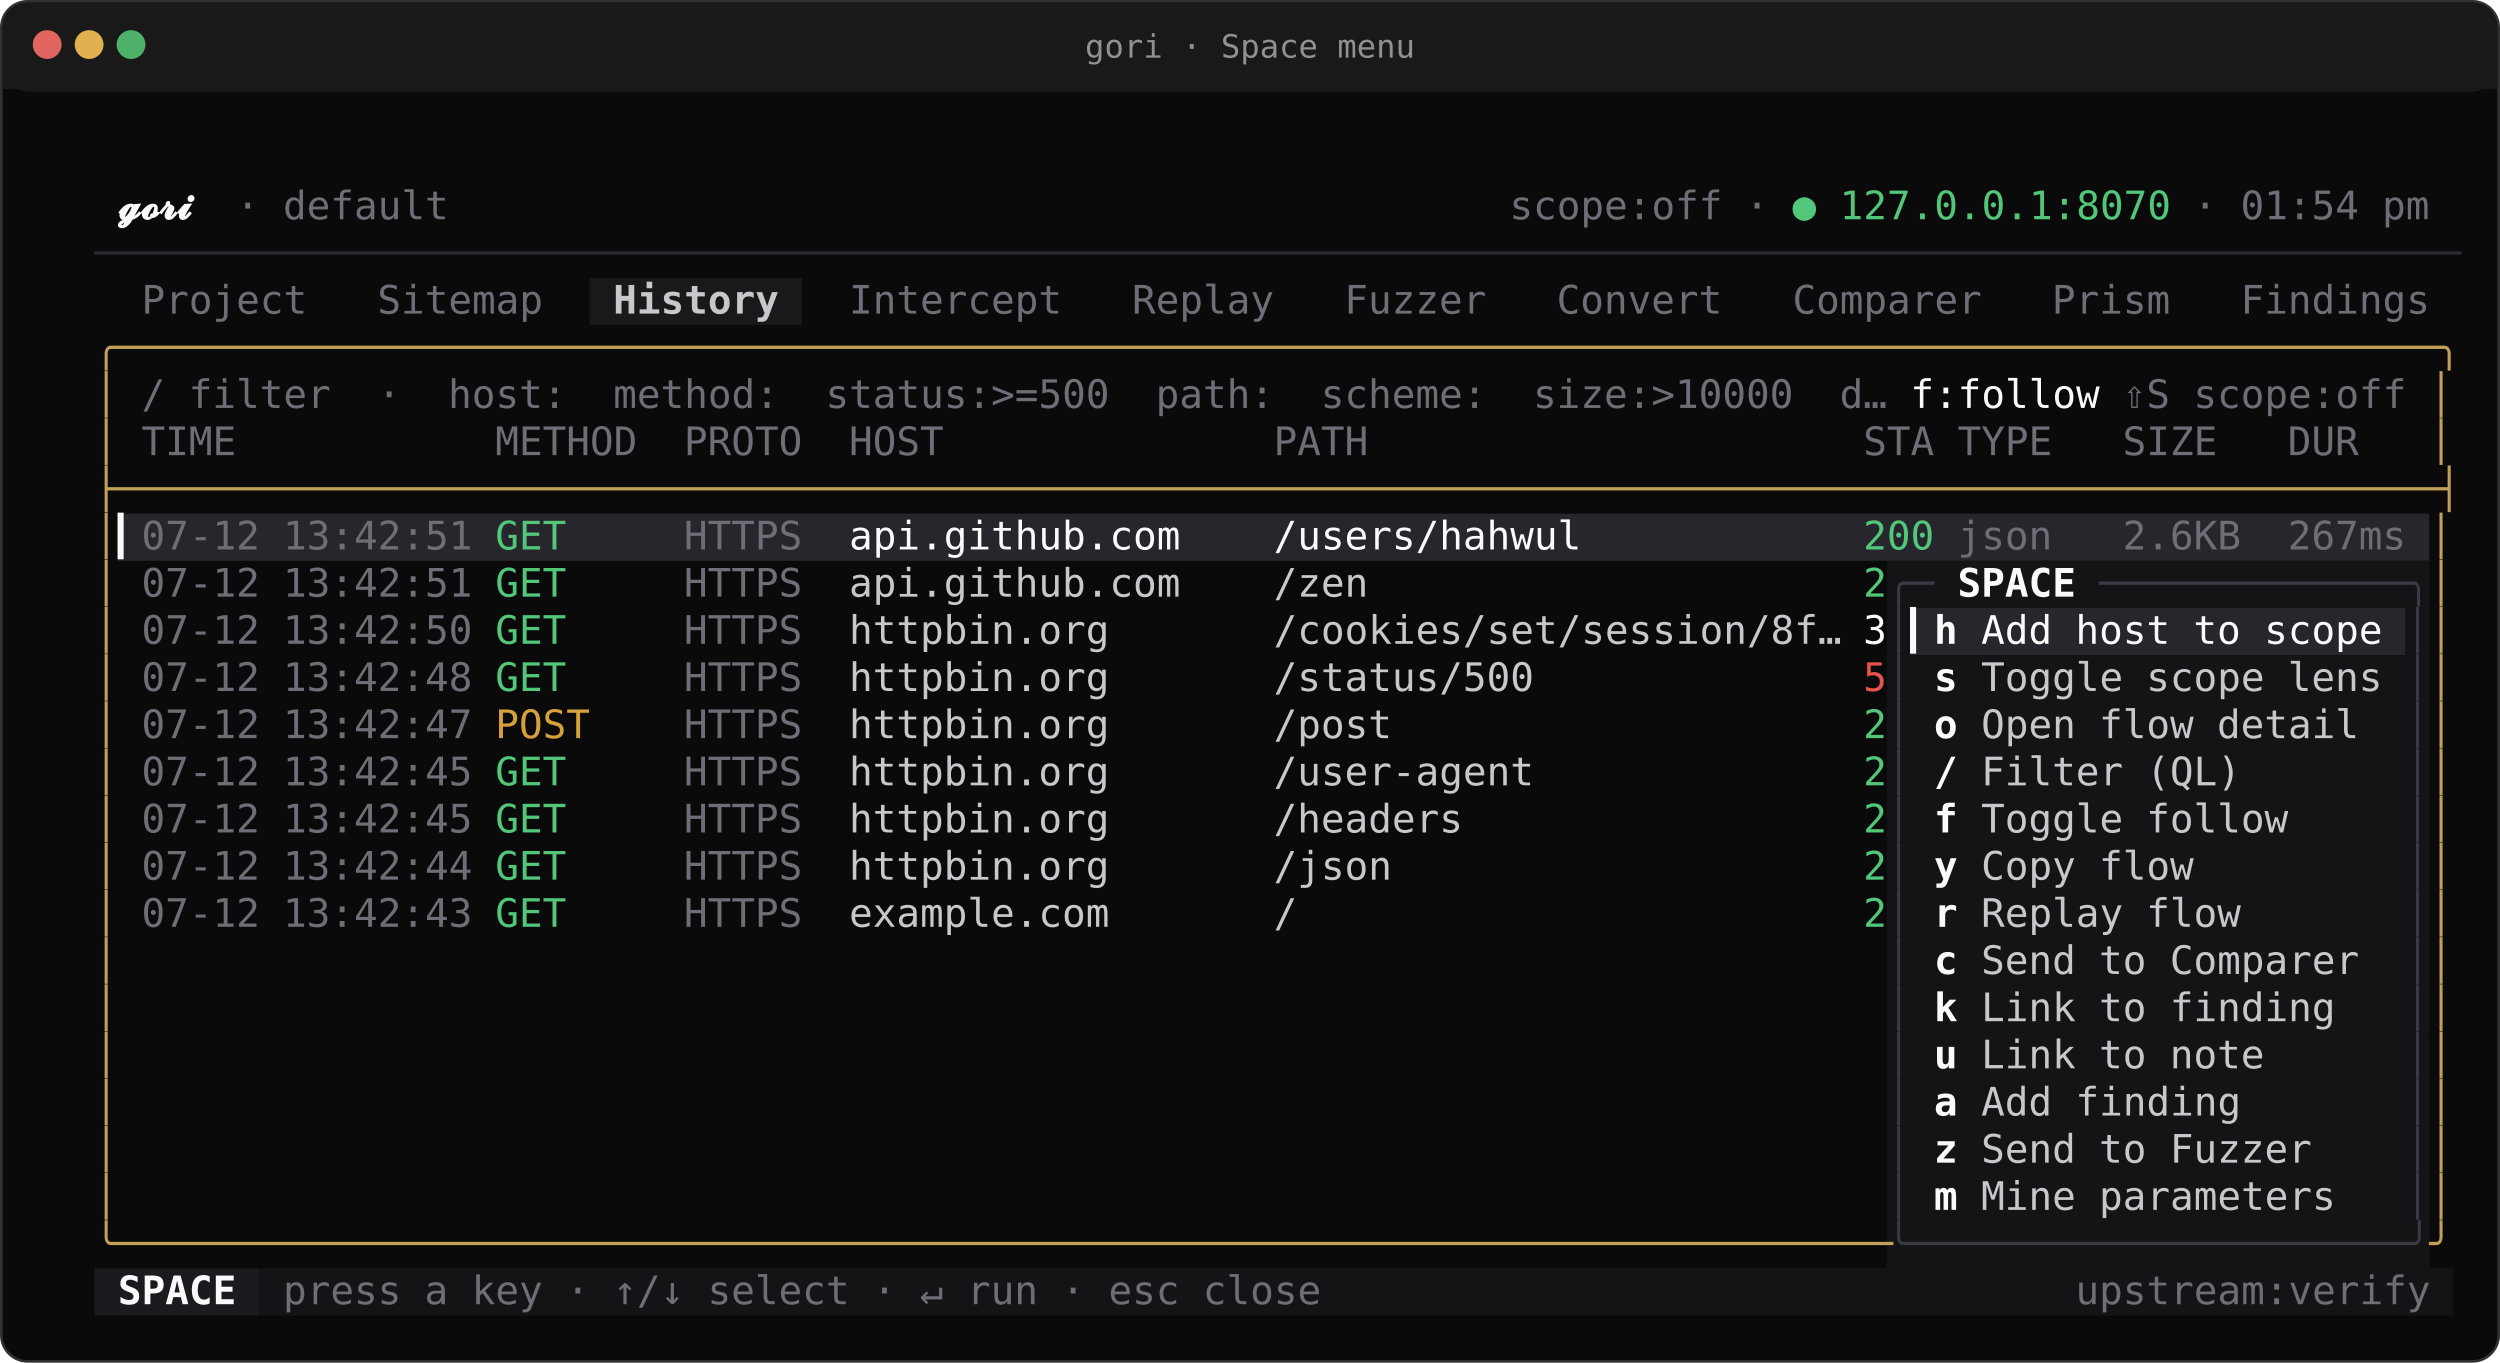
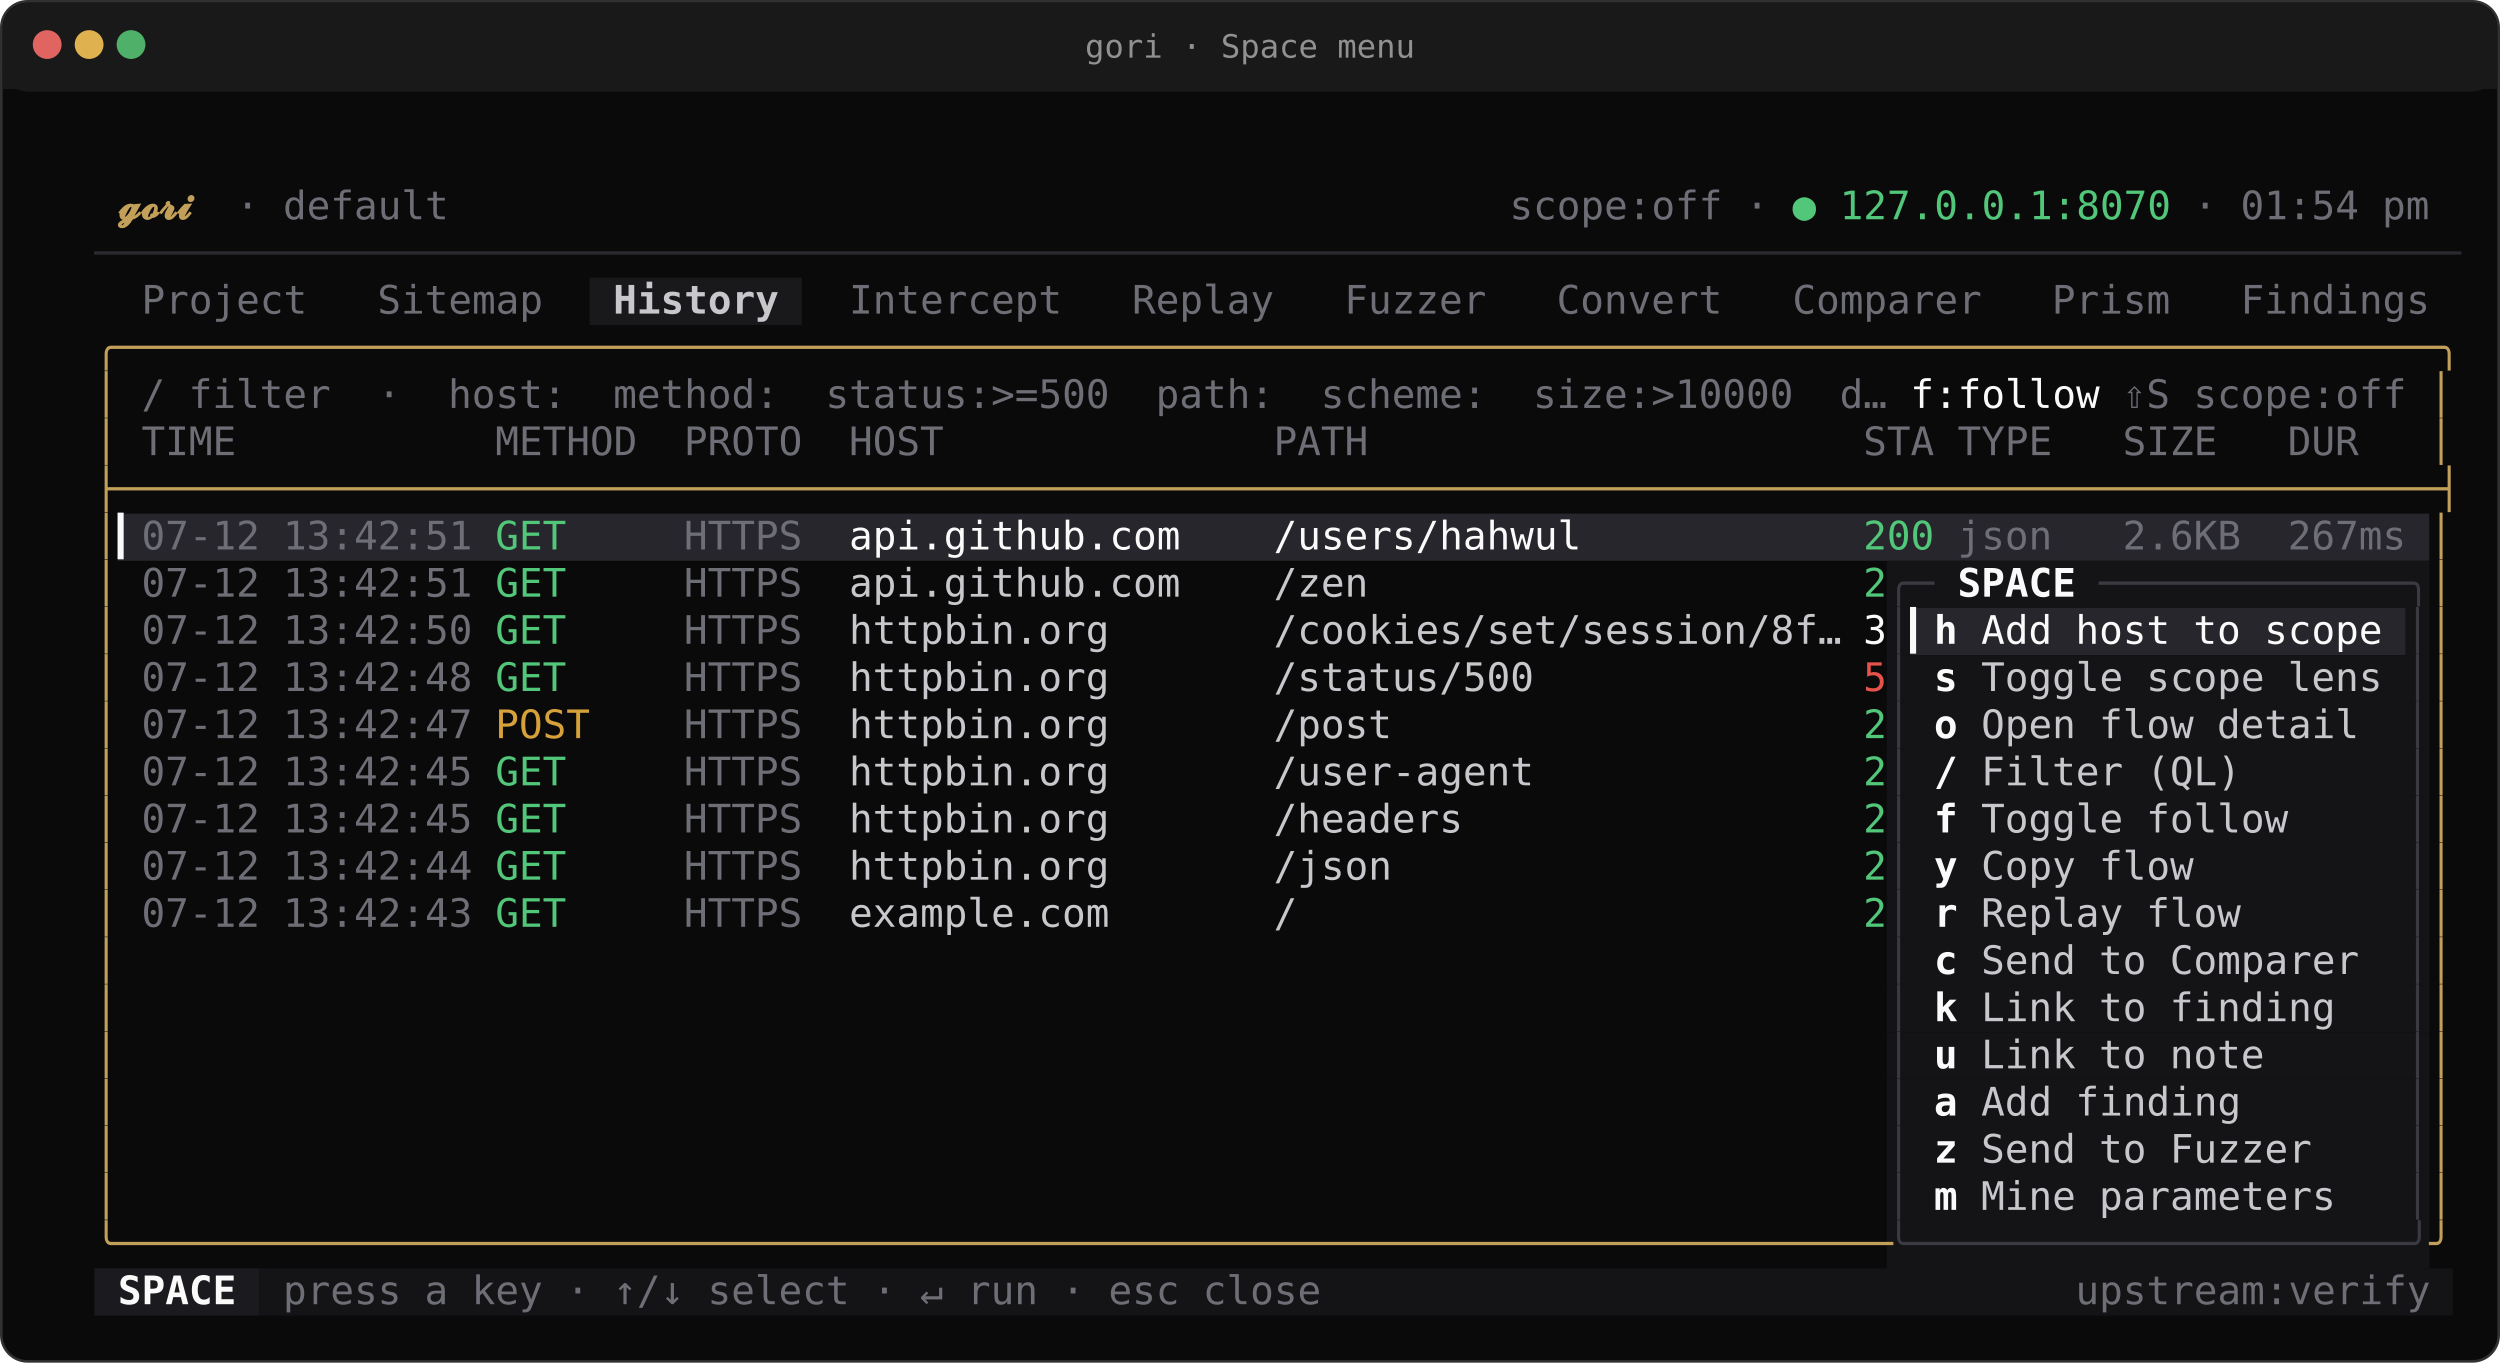
<svg xmlns="http://www.w3.org/2000/svg" width="954" height="520" viewBox="0 0 954.0 520.0" font-family="ui-monospace,'SF Mono','JetBrains Mono',Menlo,Consolas,monospace" font-size="15.0px" role="img" aria-label="gori · Space menu">
  <rect x="0.5" y="0.5" width="953.0" height="519.0" rx="10" ry="10" fill="#0a0a0b" stroke="#313132" stroke-width="1" />
  <rect x="1" y="1" width="952.0" height="34.0" rx="10" ry="10" fill="#19191a" />
  <rect x="1" y="24.0" width="952.0" height="10" fill="#19191a" />
  <circle cx="18.0" cy="17.0" r="5.5" fill="#e0645f" />
  <circle cx="34.0" cy="17.0" r="5.5" fill="#e0b24f" />
  <circle cx="50.0" cy="17.0" r="5.5" fill="#4fb06a" />
  <text x="477.0" y="22.0" text-anchor="middle" fill="#919191" font-size="12.3px">gori · Space menu</text>
  <rect x="225.00" y="106.00" width="81.00" height="18.00" fill="#19191c" />
  <rect x="45.00" y="196.00" width="882.00" height="18.00" fill="#26262c" />
  <rect x="720.00" y="214.00" width="207.00" height="18.00" fill="#141417" />
  <rect x="720.00" y="232.00" width="9.00" height="18.00" fill="#141417" />
  <rect x="729.00" y="232.00" width="189.00" height="18.00" fill="#26262c" />
  <rect x="918.00" y="232.00" width="9.00" height="18.00" fill="#141417" />
  <rect x="720.00" y="250.00" width="207.00" height="18.00" fill="#141417" />
  <rect x="720.00" y="268.00" width="207.00" height="18.00" fill="#141417" />
  <rect x="720.00" y="286.00" width="207.00" height="18.00" fill="#141417" />
  <rect x="720.00" y="304.00" width="207.00" height="18.00" fill="#141417" />
  <rect x="720.00" y="322.00" width="207.00" height="18.00" fill="#141417" />
  <rect x="720.00" y="340.00" width="207.00" height="18.00" fill="#141417" />
  <rect x="720.00" y="358.00" width="207.00" height="18.00" fill="#141417" />
  <rect x="720.00" y="376.00" width="207.00" height="18.00" fill="#141417" />
  <rect x="720.00" y="394.00" width="207.00" height="18.00" fill="#141417" />
  <rect x="720.00" y="412.00" width="207.00" height="18.00" fill="#141417" />
  <rect x="720.00" y="430.00" width="207.00" height="18.00" fill="#141417" />
  <rect x="720.00" y="448.00" width="207.00" height="18.00" fill="#141417" />
  <rect x="720.00" y="466.00" width="207.00" height="18.00" fill="#141417" />
  <rect x="36.00" y="484.00" width="63.00" height="18.00" fill="#1b1b1f" />
  <rect x="99.00" y="484.00" width="837.00" height="18.00" fill="#141417" />
-   <text x="45.00" y="83.68" textLength="36.00" lengthAdjust="spacingAndGlyphs" fill="#fafafa" font-weight="700" xml:space="preserve">𝓰𝓸𝓻𝓲</text>
+   <text x="45.00" y="83.68" textLength="36.00" lengthAdjust="spacingAndGlyphs" fill="#c2a05a" font-weight="700" xml:space="preserve">𝓰𝓸𝓻𝓲</text>
  <text x="90.00" y="83.68" textLength="9.00" lengthAdjust="spacingAndGlyphs" fill="#6e6e76" xml:space="preserve">·</text>
  <text x="108.00" y="83.68" textLength="63.00" lengthAdjust="spacingAndGlyphs" fill="#6e6e76" xml:space="preserve">default</text>
  <text x="576.00" y="83.68" textLength="81.00" lengthAdjust="spacingAndGlyphs" fill="#6e6e76" xml:space="preserve">scope:off</text>
  <text x="666.00" y="83.68" textLength="9.00" lengthAdjust="spacingAndGlyphs" fill="#6e6e76" xml:space="preserve">·</text>
  <text x="684.00" y="83.68" textLength="9.00" lengthAdjust="spacingAndGlyphs" fill="#52c77a" xml:space="preserve">●</text>
  <text x="702.00" y="83.68" textLength="126.00" lengthAdjust="spacingAndGlyphs" fill="#52c77a" xml:space="preserve">127.0.0.1:8070</text>
  <text x="837.00" y="83.68" textLength="9.00" lengthAdjust="spacingAndGlyphs" fill="#6e6e76" xml:space="preserve">·</text>
  <text x="855.00" y="83.68" textLength="45.00" lengthAdjust="spacingAndGlyphs" fill="#6e6e76" xml:space="preserve">01:54</text>
  <text x="909.00" y="83.68" textLength="18.00" lengthAdjust="spacingAndGlyphs" fill="#6e6e76" xml:space="preserve">pm</text>
  <text x="36.00" y="101.68" textLength="900.00" lengthAdjust="spacingAndGlyphs" fill="#2a2a30" xml:space="preserve">────────────────────────────────────────────────────────────────────────────────────────────────────</text>
  <text x="54.00" y="119.68" textLength="63.00" lengthAdjust="spacingAndGlyphs" fill="#6e6e76" xml:space="preserve">Project</text>
  <text x="144.00" y="119.68" textLength="63.00" lengthAdjust="spacingAndGlyphs" fill="#6e6e76" xml:space="preserve">Sitemap</text>
  <text x="234.00" y="119.68" textLength="63.00" lengthAdjust="spacingAndGlyphs" fill="#c8c8cc" font-weight="700" xml:space="preserve">History</text>
  <text x="324.00" y="119.68" textLength="81.00" lengthAdjust="spacingAndGlyphs" fill="#6e6e76" xml:space="preserve">Intercept</text>
  <text x="432.00" y="119.68" textLength="54.00" lengthAdjust="spacingAndGlyphs" fill="#6e6e76" xml:space="preserve">Replay</text>
  <text x="513.00" y="119.68" textLength="54.00" lengthAdjust="spacingAndGlyphs" fill="#6e6e76" xml:space="preserve">Fuzzer</text>
  <text x="594.00" y="119.68" textLength="63.00" lengthAdjust="spacingAndGlyphs" fill="#6e6e76" xml:space="preserve">Convert</text>
  <text x="684.00" y="119.68" textLength="72.00" lengthAdjust="spacingAndGlyphs" fill="#6e6e76" xml:space="preserve">Comparer</text>
  <text x="783.00" y="119.68" textLength="45.00" lengthAdjust="spacingAndGlyphs" fill="#6e6e76" xml:space="preserve">Prism</text>
  <text x="855.00" y="119.68" textLength="72.00" lengthAdjust="spacingAndGlyphs" fill="#6e6e76" xml:space="preserve">Findings</text>
  <text x="36.00" y="137.68" textLength="900.00" lengthAdjust="spacingAndGlyphs" fill="#c2a05a" xml:space="preserve">╭──────────────────────────────────────────────────────────────────────────────────────────────────╮</text>
  <text x="36.00" y="155.68" textLength="9.00" lengthAdjust="spacingAndGlyphs" fill="#c2a05a" xml:space="preserve">│</text>
  <text x="54.00" y="155.68" textLength="9.00" lengthAdjust="spacingAndGlyphs" fill="#6e6e76" xml:space="preserve">/</text>
  <text x="72.00" y="155.68" textLength="54.00" lengthAdjust="spacingAndGlyphs" fill="#6e6e76" xml:space="preserve">filter</text>
  <text x="144.00" y="155.68" textLength="9.00" lengthAdjust="spacingAndGlyphs" fill="#6e6e76" xml:space="preserve">·</text>
  <text x="171.00" y="155.68" textLength="45.00" lengthAdjust="spacingAndGlyphs" fill="#6e6e76" xml:space="preserve">host:</text>
  <text x="234.00" y="155.68" textLength="63.00" lengthAdjust="spacingAndGlyphs" fill="#6e6e76" xml:space="preserve">method:</text>
  <text x="315.00" y="155.68" textLength="108.00" lengthAdjust="spacingAndGlyphs" fill="#6e6e76" xml:space="preserve">status:&gt;=500</text>
  <text x="441.00" y="155.68" textLength="45.00" lengthAdjust="spacingAndGlyphs" fill="#6e6e76" xml:space="preserve">path:</text>
  <text x="504.00" y="155.68" textLength="63.00" lengthAdjust="spacingAndGlyphs" fill="#6e6e76" xml:space="preserve">scheme:</text>
  <text x="585.00" y="155.68" textLength="99.00" lengthAdjust="spacingAndGlyphs" fill="#6e6e76" xml:space="preserve">size:&gt;10000</text>
  <text x="702.00" y="155.68" textLength="18.00" lengthAdjust="spacingAndGlyphs" fill="#6e6e76" xml:space="preserve">d…</text>
  <text x="729.00" y="155.68" textLength="72.00" lengthAdjust="spacingAndGlyphs" fill="#fafafa" xml:space="preserve">f:follow</text>
  <text x="810.00" y="155.68" textLength="18.00" lengthAdjust="spacingAndGlyphs" fill="#6e6e76" xml:space="preserve">⇧S</text>
  <text x="837.00" y="155.68" textLength="81.00" lengthAdjust="spacingAndGlyphs" fill="#6e6e76" xml:space="preserve">scope:off</text>
  <text x="927.00" y="155.68" textLength="9.00" lengthAdjust="spacingAndGlyphs" fill="#c2a05a" xml:space="preserve">│</text>
  <text x="36.00" y="173.68" textLength="9.00" lengthAdjust="spacingAndGlyphs" fill="#c2a05a" xml:space="preserve">│</text>
  <text x="54.00" y="173.68" textLength="36.00" lengthAdjust="spacingAndGlyphs" fill="#6e6e76" xml:space="preserve">TIME</text>
  <text x="189.00" y="173.68" textLength="54.00" lengthAdjust="spacingAndGlyphs" fill="#6e6e76" xml:space="preserve">METHOD</text>
  <text x="261.00" y="173.68" textLength="45.00" lengthAdjust="spacingAndGlyphs" fill="#6e6e76" xml:space="preserve">PROTO</text>
  <text x="324.00" y="173.68" textLength="36.00" lengthAdjust="spacingAndGlyphs" fill="#6e6e76" xml:space="preserve">HOST</text>
  <text x="486.00" y="173.68" textLength="36.00" lengthAdjust="spacingAndGlyphs" fill="#6e6e76" xml:space="preserve">PATH</text>
  <text x="711.00" y="173.68" textLength="27.00" lengthAdjust="spacingAndGlyphs" fill="#6e6e76" xml:space="preserve">STA</text>
  <text x="747.00" y="173.68" textLength="36.00" lengthAdjust="spacingAndGlyphs" fill="#6e6e76" xml:space="preserve">TYPE</text>
  <text x="810.00" y="173.68" textLength="36.00" lengthAdjust="spacingAndGlyphs" fill="#6e6e76" xml:space="preserve">SIZE</text>
  <text x="873.00" y="173.68" textLength="27.00" lengthAdjust="spacingAndGlyphs" fill="#6e6e76" xml:space="preserve">DUR</text>
  <text x="927.00" y="173.68" textLength="9.00" lengthAdjust="spacingAndGlyphs" fill="#c2a05a" xml:space="preserve">│</text>
  <text x="36.00" y="191.68" textLength="900.00" lengthAdjust="spacingAndGlyphs" fill="#c2a05a" xml:space="preserve">├──────────────────────────────────────────────────────────────────────────────────────────────────┤</text>
  <text x="36.00" y="209.68" textLength="9.00" lengthAdjust="spacingAndGlyphs" fill="#c2a05a" xml:space="preserve">│</text>
  <text x="45.00" y="209.68" textLength="9.00" lengthAdjust="spacingAndGlyphs" fill="#fafafa" xml:space="preserve">▎</text>
  <text x="54.00" y="209.68" textLength="45.00" lengthAdjust="spacingAndGlyphs" fill="#6e6e76" xml:space="preserve">07-12</text>
  <text x="108.00" y="209.68" textLength="72.00" lengthAdjust="spacingAndGlyphs" fill="#6e6e76" xml:space="preserve">13:42:51</text>
  <text x="189.00" y="209.68" textLength="27.00" lengthAdjust="spacingAndGlyphs" fill="#52c77a" xml:space="preserve">GET</text>
  <text x="261.00" y="209.68" textLength="45.00" lengthAdjust="spacingAndGlyphs" fill="#6e6e76" xml:space="preserve">HTTPS</text>
  <text x="324.00" y="209.68" textLength="126.00" lengthAdjust="spacingAndGlyphs" fill="#fafafa" xml:space="preserve">api.github.com</text>
  <text x="486.00" y="209.68" textLength="117.00" lengthAdjust="spacingAndGlyphs" fill="#fafafa" xml:space="preserve">/users/hahwul</text>
  <text x="711.00" y="209.68" textLength="27.00" lengthAdjust="spacingAndGlyphs" fill="#52c77a" xml:space="preserve">200</text>
  <text x="747.00" y="209.68" textLength="36.00" lengthAdjust="spacingAndGlyphs" fill="#6e6e76" xml:space="preserve">json</text>
  <text x="810.00" y="209.68" textLength="45.00" lengthAdjust="spacingAndGlyphs" fill="#6e6e76" xml:space="preserve">2.6KB</text>
  <text x="873.00" y="209.68" textLength="45.00" lengthAdjust="spacingAndGlyphs" fill="#6e6e76" xml:space="preserve">267ms</text>
  <text x="927.00" y="209.68" textLength="9.00" lengthAdjust="spacingAndGlyphs" fill="#c2a05a" xml:space="preserve">│</text>
  <text x="36.00" y="227.68" textLength="9.00" lengthAdjust="spacingAndGlyphs" fill="#c2a05a" xml:space="preserve">│</text>
  <text x="54.00" y="227.68" textLength="45.00" lengthAdjust="spacingAndGlyphs" fill="#6e6e76" xml:space="preserve">07-12</text>
  <text x="108.00" y="227.68" textLength="72.00" lengthAdjust="spacingAndGlyphs" fill="#6e6e76" xml:space="preserve">13:42:51</text>
  <text x="189.00" y="227.68" textLength="27.00" lengthAdjust="spacingAndGlyphs" fill="#52c77a" xml:space="preserve">GET</text>
  <text x="261.00" y="227.68" textLength="45.00" lengthAdjust="spacingAndGlyphs" fill="#6e6e76" xml:space="preserve">HTTPS</text>
  <text x="324.00" y="227.68" textLength="126.00" lengthAdjust="spacingAndGlyphs" fill="#c8c8cc" xml:space="preserve">api.github.com</text>
  <text x="486.00" y="227.68" textLength="36.00" lengthAdjust="spacingAndGlyphs" fill="#c8c8cc" xml:space="preserve">/zen</text>
  <text x="711.00" y="227.68" textLength="9.00" lengthAdjust="spacingAndGlyphs" fill="#52c77a" xml:space="preserve">2</text>
  <text x="720.00" y="227.68" textLength="18.00" lengthAdjust="spacingAndGlyphs" fill="#3a3a42" xml:space="preserve">╭─</text>
  <text x="747.00" y="227.68" textLength="45.00" lengthAdjust="spacingAndGlyphs" fill="#fafafa" font-weight="700" xml:space="preserve">SPACE</text>
  <text x="801.00" y="227.68" textLength="126.00" lengthAdjust="spacingAndGlyphs" fill="#3a3a42" xml:space="preserve">─────────────╮</text>
  <text x="927.00" y="227.68" textLength="9.00" lengthAdjust="spacingAndGlyphs" fill="#c2a05a" xml:space="preserve">│</text>
  <text x="36.00" y="245.68" textLength="9.00" lengthAdjust="spacingAndGlyphs" fill="#c2a05a" xml:space="preserve">│</text>
  <text x="54.00" y="245.68" textLength="45.00" lengthAdjust="spacingAndGlyphs" fill="#6e6e76" xml:space="preserve">07-12</text>
  <text x="108.00" y="245.68" textLength="72.00" lengthAdjust="spacingAndGlyphs" fill="#6e6e76" xml:space="preserve">13:42:50</text>
  <text x="189.00" y="245.68" textLength="27.00" lengthAdjust="spacingAndGlyphs" fill="#52c77a" xml:space="preserve">GET</text>
  <text x="261.00" y="245.68" textLength="45.00" lengthAdjust="spacingAndGlyphs" fill="#6e6e76" xml:space="preserve">HTTPS</text>
  <text x="324.00" y="245.68" textLength="99.00" lengthAdjust="spacingAndGlyphs" fill="#c8c8cc" xml:space="preserve">httpbin.org</text>
  <text x="486.00" y="245.68" textLength="216.00" lengthAdjust="spacingAndGlyphs" fill="#c8c8cc" xml:space="preserve">/cookies/set/session/8f…</text>
  <text x="711.00" y="245.68" textLength="9.00" lengthAdjust="spacingAndGlyphs" fill="#fafafa" xml:space="preserve">3</text>
  <text x="720.00" y="245.68" textLength="9.00" lengthAdjust="spacingAndGlyphs" fill="#3a3a42" xml:space="preserve">│</text>
  <text x="729.00" y="245.68" textLength="9.00" lengthAdjust="spacingAndGlyphs" fill="#fafafa" xml:space="preserve">▎</text>
  <text x="738.00" y="245.68" textLength="9.00" lengthAdjust="spacingAndGlyphs" fill="#fafafa" font-weight="700" xml:space="preserve">h</text>
  <text x="756.00" y="245.68" textLength="27.00" lengthAdjust="spacingAndGlyphs" fill="#fafafa" xml:space="preserve">Add</text>
  <text x="792.00" y="245.68" textLength="36.00" lengthAdjust="spacingAndGlyphs" fill="#fafafa" xml:space="preserve">host</text>
  <text x="837.00" y="245.68" textLength="18.00" lengthAdjust="spacingAndGlyphs" fill="#fafafa" xml:space="preserve">to</text>
  <text x="864.00" y="245.68" textLength="45.00" lengthAdjust="spacingAndGlyphs" fill="#fafafa" xml:space="preserve">scope</text>
  <text x="918.00" y="245.68" textLength="9.00" lengthAdjust="spacingAndGlyphs" fill="#3a3a42" xml:space="preserve">│</text>
  <text x="927.00" y="245.68" textLength="9.00" lengthAdjust="spacingAndGlyphs" fill="#c2a05a" xml:space="preserve">│</text>
  <text x="36.00" y="263.68" textLength="9.00" lengthAdjust="spacingAndGlyphs" fill="#c2a05a" xml:space="preserve">│</text>
  <text x="54.00" y="263.68" textLength="45.00" lengthAdjust="spacingAndGlyphs" fill="#6e6e76" xml:space="preserve">07-12</text>
  <text x="108.00" y="263.68" textLength="72.00" lengthAdjust="spacingAndGlyphs" fill="#6e6e76" xml:space="preserve">13:42:48</text>
  <text x="189.00" y="263.68" textLength="27.00" lengthAdjust="spacingAndGlyphs" fill="#52c77a" xml:space="preserve">GET</text>
  <text x="261.00" y="263.68" textLength="45.00" lengthAdjust="spacingAndGlyphs" fill="#6e6e76" xml:space="preserve">HTTPS</text>
  <text x="324.00" y="263.68" textLength="99.00" lengthAdjust="spacingAndGlyphs" fill="#c8c8cc" xml:space="preserve">httpbin.org</text>
  <text x="486.00" y="263.68" textLength="99.00" lengthAdjust="spacingAndGlyphs" fill="#c8c8cc" xml:space="preserve">/status/500</text>
  <text x="711.00" y="263.68" textLength="9.00" lengthAdjust="spacingAndGlyphs" fill="#e5534b" xml:space="preserve">5</text>
  <text x="720.00" y="263.68" textLength="9.00" lengthAdjust="spacingAndGlyphs" fill="#3a3a42" xml:space="preserve">│</text>
  <text x="738.00" y="263.68" textLength="9.00" lengthAdjust="spacingAndGlyphs" fill="#fafafa" font-weight="700" xml:space="preserve">s</text>
  <text x="756.00" y="263.68" textLength="54.00" lengthAdjust="spacingAndGlyphs" fill="#c8c8cc" xml:space="preserve">Toggle</text>
  <text x="819.00" y="263.68" textLength="45.00" lengthAdjust="spacingAndGlyphs" fill="#c8c8cc" xml:space="preserve">scope</text>
  <text x="873.00" y="263.68" textLength="36.00" lengthAdjust="spacingAndGlyphs" fill="#c8c8cc" xml:space="preserve">lens</text>
  <text x="918.00" y="263.68" textLength="9.00" lengthAdjust="spacingAndGlyphs" fill="#3a3a42" xml:space="preserve">│</text>
  <text x="927.00" y="263.68" textLength="9.00" lengthAdjust="spacingAndGlyphs" fill="#c2a05a" xml:space="preserve">│</text>
  <text x="36.00" y="281.68" textLength="9.00" lengthAdjust="spacingAndGlyphs" fill="#c2a05a" xml:space="preserve">│</text>
  <text x="54.00" y="281.68" textLength="45.00" lengthAdjust="spacingAndGlyphs" fill="#6e6e76" xml:space="preserve">07-12</text>
  <text x="108.00" y="281.68" textLength="72.00" lengthAdjust="spacingAndGlyphs" fill="#6e6e76" xml:space="preserve">13:42:47</text>
  <text x="189.00" y="281.68" textLength="36.00" lengthAdjust="spacingAndGlyphs" fill="#d6a13a" xml:space="preserve">POST</text>
  <text x="261.00" y="281.68" textLength="45.00" lengthAdjust="spacingAndGlyphs" fill="#6e6e76" xml:space="preserve">HTTPS</text>
  <text x="324.00" y="281.68" textLength="99.00" lengthAdjust="spacingAndGlyphs" fill="#c8c8cc" xml:space="preserve">httpbin.org</text>
  <text x="486.00" y="281.68" textLength="45.00" lengthAdjust="spacingAndGlyphs" fill="#c8c8cc" xml:space="preserve">/post</text>
  <text x="711.00" y="281.68" textLength="9.00" lengthAdjust="spacingAndGlyphs" fill="#52c77a" xml:space="preserve">2</text>
  <text x="720.00" y="281.68" textLength="9.00" lengthAdjust="spacingAndGlyphs" fill="#3a3a42" xml:space="preserve">│</text>
  <text x="738.00" y="281.68" textLength="9.00" lengthAdjust="spacingAndGlyphs" fill="#fafafa" font-weight="700" xml:space="preserve">o</text>
  <text x="756.00" y="281.68" textLength="36.00" lengthAdjust="spacingAndGlyphs" fill="#c8c8cc" xml:space="preserve">Open</text>
  <text x="801.00" y="281.68" textLength="36.00" lengthAdjust="spacingAndGlyphs" fill="#c8c8cc" xml:space="preserve">flow</text>
  <text x="846.00" y="281.68" textLength="54.00" lengthAdjust="spacingAndGlyphs" fill="#c8c8cc" xml:space="preserve">detail</text>
  <text x="918.00" y="281.68" textLength="9.00" lengthAdjust="spacingAndGlyphs" fill="#3a3a42" xml:space="preserve">│</text>
  <text x="927.00" y="281.68" textLength="9.00" lengthAdjust="spacingAndGlyphs" fill="#c2a05a" xml:space="preserve">│</text>
  <text x="36.00" y="299.68" textLength="9.00" lengthAdjust="spacingAndGlyphs" fill="#c2a05a" xml:space="preserve">│</text>
  <text x="54.00" y="299.68" textLength="45.00" lengthAdjust="spacingAndGlyphs" fill="#6e6e76" xml:space="preserve">07-12</text>
  <text x="108.00" y="299.68" textLength="72.00" lengthAdjust="spacingAndGlyphs" fill="#6e6e76" xml:space="preserve">13:42:45</text>
  <text x="189.00" y="299.68" textLength="27.00" lengthAdjust="spacingAndGlyphs" fill="#52c77a" xml:space="preserve">GET</text>
  <text x="261.00" y="299.68" textLength="45.00" lengthAdjust="spacingAndGlyphs" fill="#6e6e76" xml:space="preserve">HTTPS</text>
  <text x="324.00" y="299.68" textLength="99.00" lengthAdjust="spacingAndGlyphs" fill="#c8c8cc" xml:space="preserve">httpbin.org</text>
  <text x="486.00" y="299.68" textLength="99.00" lengthAdjust="spacingAndGlyphs" fill="#c8c8cc" xml:space="preserve">/user-agent</text>
  <text x="711.00" y="299.68" textLength="9.00" lengthAdjust="spacingAndGlyphs" fill="#52c77a" xml:space="preserve">2</text>
  <text x="720.00" y="299.68" textLength="9.00" lengthAdjust="spacingAndGlyphs" fill="#3a3a42" xml:space="preserve">│</text>
  <text x="738.00" y="299.68" textLength="9.00" lengthAdjust="spacingAndGlyphs" fill="#fafafa" font-weight="700" xml:space="preserve">/</text>
  <text x="756.00" y="299.68" textLength="54.00" lengthAdjust="spacingAndGlyphs" fill="#c8c8cc" xml:space="preserve">Filter</text>
  <text x="819.00" y="299.68" textLength="36.00" lengthAdjust="spacingAndGlyphs" fill="#c8c8cc" xml:space="preserve">(QL)</text>
  <text x="918.00" y="299.68" textLength="9.00" lengthAdjust="spacingAndGlyphs" fill="#3a3a42" xml:space="preserve">│</text>
  <text x="927.00" y="299.68" textLength="9.00" lengthAdjust="spacingAndGlyphs" fill="#c2a05a" xml:space="preserve">│</text>
  <text x="36.00" y="317.68" textLength="9.00" lengthAdjust="spacingAndGlyphs" fill="#c2a05a" xml:space="preserve">│</text>
  <text x="54.00" y="317.68" textLength="45.00" lengthAdjust="spacingAndGlyphs" fill="#6e6e76" xml:space="preserve">07-12</text>
  <text x="108.00" y="317.68" textLength="72.00" lengthAdjust="spacingAndGlyphs" fill="#6e6e76" xml:space="preserve">13:42:45</text>
  <text x="189.00" y="317.68" textLength="27.00" lengthAdjust="spacingAndGlyphs" fill="#52c77a" xml:space="preserve">GET</text>
  <text x="261.00" y="317.68" textLength="45.00" lengthAdjust="spacingAndGlyphs" fill="#6e6e76" xml:space="preserve">HTTPS</text>
  <text x="324.00" y="317.68" textLength="99.00" lengthAdjust="spacingAndGlyphs" fill="#c8c8cc" xml:space="preserve">httpbin.org</text>
  <text x="486.00" y="317.68" textLength="72.00" lengthAdjust="spacingAndGlyphs" fill="#c8c8cc" xml:space="preserve">/headers</text>
  <text x="711.00" y="317.68" textLength="9.00" lengthAdjust="spacingAndGlyphs" fill="#52c77a" xml:space="preserve">2</text>
  <text x="720.00" y="317.68" textLength="9.00" lengthAdjust="spacingAndGlyphs" fill="#3a3a42" xml:space="preserve">│</text>
  <text x="738.00" y="317.68" textLength="9.00" lengthAdjust="spacingAndGlyphs" fill="#fafafa" font-weight="700" xml:space="preserve">f</text>
  <text x="756.00" y="317.68" textLength="54.00" lengthAdjust="spacingAndGlyphs" fill="#c8c8cc" xml:space="preserve">Toggle</text>
  <text x="819.00" y="317.68" textLength="54.00" lengthAdjust="spacingAndGlyphs" fill="#c8c8cc" xml:space="preserve">follow</text>
  <text x="918.00" y="317.68" textLength="9.00" lengthAdjust="spacingAndGlyphs" fill="#3a3a42" xml:space="preserve">│</text>
  <text x="927.00" y="317.68" textLength="9.00" lengthAdjust="spacingAndGlyphs" fill="#c2a05a" xml:space="preserve">│</text>
  <text x="36.00" y="335.68" textLength="9.00" lengthAdjust="spacingAndGlyphs" fill="#c2a05a" xml:space="preserve">│</text>
  <text x="54.00" y="335.68" textLength="45.00" lengthAdjust="spacingAndGlyphs" fill="#6e6e76" xml:space="preserve">07-12</text>
  <text x="108.00" y="335.68" textLength="72.00" lengthAdjust="spacingAndGlyphs" fill="#6e6e76" xml:space="preserve">13:42:44</text>
  <text x="189.00" y="335.68" textLength="27.00" lengthAdjust="spacingAndGlyphs" fill="#52c77a" xml:space="preserve">GET</text>
  <text x="261.00" y="335.68" textLength="45.00" lengthAdjust="spacingAndGlyphs" fill="#6e6e76" xml:space="preserve">HTTPS</text>
  <text x="324.00" y="335.68" textLength="99.00" lengthAdjust="spacingAndGlyphs" fill="#c8c8cc" xml:space="preserve">httpbin.org</text>
  <text x="486.00" y="335.68" textLength="45.00" lengthAdjust="spacingAndGlyphs" fill="#c8c8cc" xml:space="preserve">/json</text>
  <text x="711.00" y="335.68" textLength="9.00" lengthAdjust="spacingAndGlyphs" fill="#52c77a" xml:space="preserve">2</text>
  <text x="720.00" y="335.68" textLength="9.00" lengthAdjust="spacingAndGlyphs" fill="#3a3a42" xml:space="preserve">│</text>
  <text x="738.00" y="335.68" textLength="9.00" lengthAdjust="spacingAndGlyphs" fill="#fafafa" font-weight="700" xml:space="preserve">y</text>
  <text x="756.00" y="335.68" textLength="36.00" lengthAdjust="spacingAndGlyphs" fill="#c8c8cc" xml:space="preserve">Copy</text>
  <text x="801.00" y="335.68" textLength="36.00" lengthAdjust="spacingAndGlyphs" fill="#c8c8cc" xml:space="preserve">flow</text>
  <text x="918.00" y="335.68" textLength="9.00" lengthAdjust="spacingAndGlyphs" fill="#3a3a42" xml:space="preserve">│</text>
  <text x="927.00" y="335.68" textLength="9.00" lengthAdjust="spacingAndGlyphs" fill="#c2a05a" xml:space="preserve">│</text>
  <text x="36.00" y="353.68" textLength="9.00" lengthAdjust="spacingAndGlyphs" fill="#c2a05a" xml:space="preserve">│</text>
  <text x="54.00" y="353.68" textLength="45.00" lengthAdjust="spacingAndGlyphs" fill="#6e6e76" xml:space="preserve">07-12</text>
  <text x="108.00" y="353.68" textLength="72.00" lengthAdjust="spacingAndGlyphs" fill="#6e6e76" xml:space="preserve">13:42:43</text>
  <text x="189.00" y="353.68" textLength="27.00" lengthAdjust="spacingAndGlyphs" fill="#52c77a" xml:space="preserve">GET</text>
  <text x="261.00" y="353.68" textLength="45.00" lengthAdjust="spacingAndGlyphs" fill="#6e6e76" xml:space="preserve">HTTPS</text>
  <text x="324.00" y="353.68" textLength="99.00" lengthAdjust="spacingAndGlyphs" fill="#c8c8cc" xml:space="preserve">example.com</text>
  <text x="486.00" y="353.68" textLength="9.00" lengthAdjust="spacingAndGlyphs" fill="#c8c8cc" xml:space="preserve">/</text>
  <text x="711.00" y="353.68" textLength="9.00" lengthAdjust="spacingAndGlyphs" fill="#52c77a" xml:space="preserve">2</text>
  <text x="720.00" y="353.68" textLength="9.00" lengthAdjust="spacingAndGlyphs" fill="#3a3a42" xml:space="preserve">│</text>
  <text x="738.00" y="353.68" textLength="9.00" lengthAdjust="spacingAndGlyphs" fill="#fafafa" font-weight="700" xml:space="preserve">r</text>
  <text x="756.00" y="353.68" textLength="54.00" lengthAdjust="spacingAndGlyphs" fill="#c8c8cc" xml:space="preserve">Replay</text>
  <text x="819.00" y="353.68" textLength="36.00" lengthAdjust="spacingAndGlyphs" fill="#c8c8cc" xml:space="preserve">flow</text>
  <text x="918.00" y="353.68" textLength="9.00" lengthAdjust="spacingAndGlyphs" fill="#3a3a42" xml:space="preserve">│</text>
  <text x="927.00" y="353.68" textLength="9.00" lengthAdjust="spacingAndGlyphs" fill="#c2a05a" xml:space="preserve">│</text>
  <text x="36.00" y="371.68" textLength="9.00" lengthAdjust="spacingAndGlyphs" fill="#c2a05a" xml:space="preserve">│</text>
  <text x="720.00" y="371.68" textLength="9.00" lengthAdjust="spacingAndGlyphs" fill="#3a3a42" xml:space="preserve">│</text>
  <text x="738.00" y="371.68" textLength="9.00" lengthAdjust="spacingAndGlyphs" fill="#fafafa" font-weight="700" xml:space="preserve">c</text>
  <text x="756.00" y="371.68" textLength="36.00" lengthAdjust="spacingAndGlyphs" fill="#c8c8cc" xml:space="preserve">Send</text>
  <text x="801.00" y="371.68" textLength="18.00" lengthAdjust="spacingAndGlyphs" fill="#c8c8cc" xml:space="preserve">to</text>
  <text x="828.00" y="371.68" textLength="72.00" lengthAdjust="spacingAndGlyphs" fill="#c8c8cc" xml:space="preserve">Comparer</text>
  <text x="918.00" y="371.68" textLength="9.00" lengthAdjust="spacingAndGlyphs" fill="#3a3a42" xml:space="preserve">│</text>
  <text x="927.00" y="371.68" textLength="9.00" lengthAdjust="spacingAndGlyphs" fill="#c2a05a" xml:space="preserve">│</text>
  <text x="36.00" y="389.68" textLength="9.00" lengthAdjust="spacingAndGlyphs" fill="#c2a05a" xml:space="preserve">│</text>
  <text x="720.00" y="389.68" textLength="9.00" lengthAdjust="spacingAndGlyphs" fill="#3a3a42" xml:space="preserve">│</text>
  <text x="738.00" y="389.68" textLength="9.00" lengthAdjust="spacingAndGlyphs" fill="#fafafa" font-weight="700" xml:space="preserve">k</text>
  <text x="756.00" y="389.68" textLength="36.00" lengthAdjust="spacingAndGlyphs" fill="#c8c8cc" xml:space="preserve">Link</text>
  <text x="801.00" y="389.68" textLength="18.00" lengthAdjust="spacingAndGlyphs" fill="#c8c8cc" xml:space="preserve">to</text>
  <text x="828.00" y="389.68" textLength="63.00" lengthAdjust="spacingAndGlyphs" fill="#c8c8cc" xml:space="preserve">finding</text>
  <text x="918.00" y="389.68" textLength="9.00" lengthAdjust="spacingAndGlyphs" fill="#3a3a42" xml:space="preserve">│</text>
  <text x="927.00" y="389.68" textLength="9.00" lengthAdjust="spacingAndGlyphs" fill="#c2a05a" xml:space="preserve">│</text>
  <text x="36.00" y="407.68" textLength="9.00" lengthAdjust="spacingAndGlyphs" fill="#c2a05a" xml:space="preserve">│</text>
  <text x="720.00" y="407.68" textLength="9.00" lengthAdjust="spacingAndGlyphs" fill="#3a3a42" xml:space="preserve">│</text>
  <text x="738.00" y="407.68" textLength="9.00" lengthAdjust="spacingAndGlyphs" fill="#fafafa" font-weight="700" xml:space="preserve">u</text>
  <text x="756.00" y="407.68" textLength="36.00" lengthAdjust="spacingAndGlyphs" fill="#c8c8cc" xml:space="preserve">Link</text>
  <text x="801.00" y="407.68" textLength="18.00" lengthAdjust="spacingAndGlyphs" fill="#c8c8cc" xml:space="preserve">to</text>
  <text x="828.00" y="407.68" textLength="36.00" lengthAdjust="spacingAndGlyphs" fill="#c8c8cc" xml:space="preserve">note</text>
  <text x="918.00" y="407.68" textLength="9.00" lengthAdjust="spacingAndGlyphs" fill="#3a3a42" xml:space="preserve">│</text>
  <text x="927.00" y="407.68" textLength="9.00" lengthAdjust="spacingAndGlyphs" fill="#c2a05a" xml:space="preserve">│</text>
  <text x="36.00" y="425.68" textLength="9.00" lengthAdjust="spacingAndGlyphs" fill="#c2a05a" xml:space="preserve">│</text>
  <text x="720.00" y="425.68" textLength="9.00" lengthAdjust="spacingAndGlyphs" fill="#3a3a42" xml:space="preserve">│</text>
  <text x="738.00" y="425.68" textLength="9.00" lengthAdjust="spacingAndGlyphs" fill="#fafafa" font-weight="700" xml:space="preserve">a</text>
  <text x="756.00" y="425.68" textLength="27.00" lengthAdjust="spacingAndGlyphs" fill="#c8c8cc" xml:space="preserve">Add</text>
  <text x="792.00" y="425.68" textLength="63.00" lengthAdjust="spacingAndGlyphs" fill="#c8c8cc" xml:space="preserve">finding</text>
  <text x="918.00" y="425.68" textLength="9.00" lengthAdjust="spacingAndGlyphs" fill="#3a3a42" xml:space="preserve">│</text>
  <text x="927.00" y="425.68" textLength="9.00" lengthAdjust="spacingAndGlyphs" fill="#c2a05a" xml:space="preserve">│</text>
  <text x="36.00" y="443.68" textLength="9.00" lengthAdjust="spacingAndGlyphs" fill="#c2a05a" xml:space="preserve">│</text>
  <text x="720.00" y="443.68" textLength="9.00" lengthAdjust="spacingAndGlyphs" fill="#3a3a42" xml:space="preserve">│</text>
  <text x="738.00" y="443.68" textLength="9.00" lengthAdjust="spacingAndGlyphs" fill="#fafafa" font-weight="700" xml:space="preserve">z</text>
  <text x="756.00" y="443.68" textLength="36.00" lengthAdjust="spacingAndGlyphs" fill="#c8c8cc" xml:space="preserve">Send</text>
  <text x="801.00" y="443.68" textLength="18.00" lengthAdjust="spacingAndGlyphs" fill="#c8c8cc" xml:space="preserve">to</text>
  <text x="828.00" y="443.68" textLength="54.00" lengthAdjust="spacingAndGlyphs" fill="#c8c8cc" xml:space="preserve">Fuzzer</text>
  <text x="918.00" y="443.68" textLength="9.00" lengthAdjust="spacingAndGlyphs" fill="#3a3a42" xml:space="preserve">│</text>
  <text x="927.00" y="443.68" textLength="9.00" lengthAdjust="spacingAndGlyphs" fill="#c2a05a" xml:space="preserve">│</text>
  <text x="36.00" y="461.68" textLength="9.00" lengthAdjust="spacingAndGlyphs" fill="#c2a05a" xml:space="preserve">│</text>
  <text x="720.00" y="461.68" textLength="9.00" lengthAdjust="spacingAndGlyphs" fill="#3a3a42" xml:space="preserve">│</text>
  <text x="738.00" y="461.68" textLength="9.00" lengthAdjust="spacingAndGlyphs" fill="#fafafa" font-weight="700" xml:space="preserve">m</text>
  <text x="756.00" y="461.68" textLength="36.00" lengthAdjust="spacingAndGlyphs" fill="#c8c8cc" xml:space="preserve">Mine</text>
  <text x="801.00" y="461.68" textLength="90.00" lengthAdjust="spacingAndGlyphs" fill="#c8c8cc" xml:space="preserve">parameters</text>
  <text x="918.00" y="461.68" textLength="9.00" lengthAdjust="spacingAndGlyphs" fill="#3a3a42" xml:space="preserve">│</text>
  <text x="927.00" y="461.68" textLength="9.00" lengthAdjust="spacingAndGlyphs" fill="#c2a05a" xml:space="preserve">│</text>
  <text x="36.00" y="479.68" textLength="684.00" lengthAdjust="spacingAndGlyphs" fill="#c2a05a" xml:space="preserve">╰───────────────────────────────────────────────────────────────────────────</text>
  <text x="720.00" y="479.68" textLength="207.00" lengthAdjust="spacingAndGlyphs" fill="#3a3a42" xml:space="preserve">╰─────────────────────╯</text>
  <text x="927.00" y="479.68" textLength="9.00" lengthAdjust="spacingAndGlyphs" fill="#c2a05a" xml:space="preserve">╯</text>
  <text x="45.00" y="497.68" textLength="45.00" lengthAdjust="spacingAndGlyphs" fill="#fafafa" font-weight="700" xml:space="preserve">SPACE</text>
  <text x="108.00" y="497.68" textLength="45.00" lengthAdjust="spacingAndGlyphs" fill="#6e6e76" xml:space="preserve">press</text>
  <text x="162.00" y="497.68" textLength="9.00" lengthAdjust="spacingAndGlyphs" fill="#6e6e76" xml:space="preserve">a</text>
  <text x="180.00" y="497.68" textLength="27.00" lengthAdjust="spacingAndGlyphs" fill="#6e6e76" xml:space="preserve">key</text>
  <text x="216.00" y="497.68" textLength="9.00" lengthAdjust="spacingAndGlyphs" fill="#6e6e76" xml:space="preserve">·</text>
  <text x="234.00" y="497.68" textLength="27.00" lengthAdjust="spacingAndGlyphs" fill="#6e6e76" xml:space="preserve">↑/↓</text>
  <text x="270.00" y="497.68" textLength="54.00" lengthAdjust="spacingAndGlyphs" fill="#6e6e76" xml:space="preserve">select</text>
  <text x="333.00" y="497.68" textLength="9.00" lengthAdjust="spacingAndGlyphs" fill="#6e6e76" xml:space="preserve">·</text>
  <text x="351.00" y="497.68" textLength="9.00" lengthAdjust="spacingAndGlyphs" fill="#6e6e76" xml:space="preserve">↵</text>
  <text x="369.00" y="497.68" textLength="27.00" lengthAdjust="spacingAndGlyphs" fill="#6e6e76" xml:space="preserve">run</text>
  <text x="405.00" y="497.68" textLength="9.00" lengthAdjust="spacingAndGlyphs" fill="#6e6e76" xml:space="preserve">·</text>
  <text x="423.00" y="497.68" textLength="27.00" lengthAdjust="spacingAndGlyphs" fill="#6e6e76" xml:space="preserve">esc</text>
  <text x="459.00" y="497.68" textLength="45.00" lengthAdjust="spacingAndGlyphs" fill="#6e6e76" xml:space="preserve">close</text>
  <text x="792.00" y="497.68" textLength="135.00" lengthAdjust="spacingAndGlyphs" fill="#6e6e76" xml:space="preserve">upstream:verify</text>
</svg>
